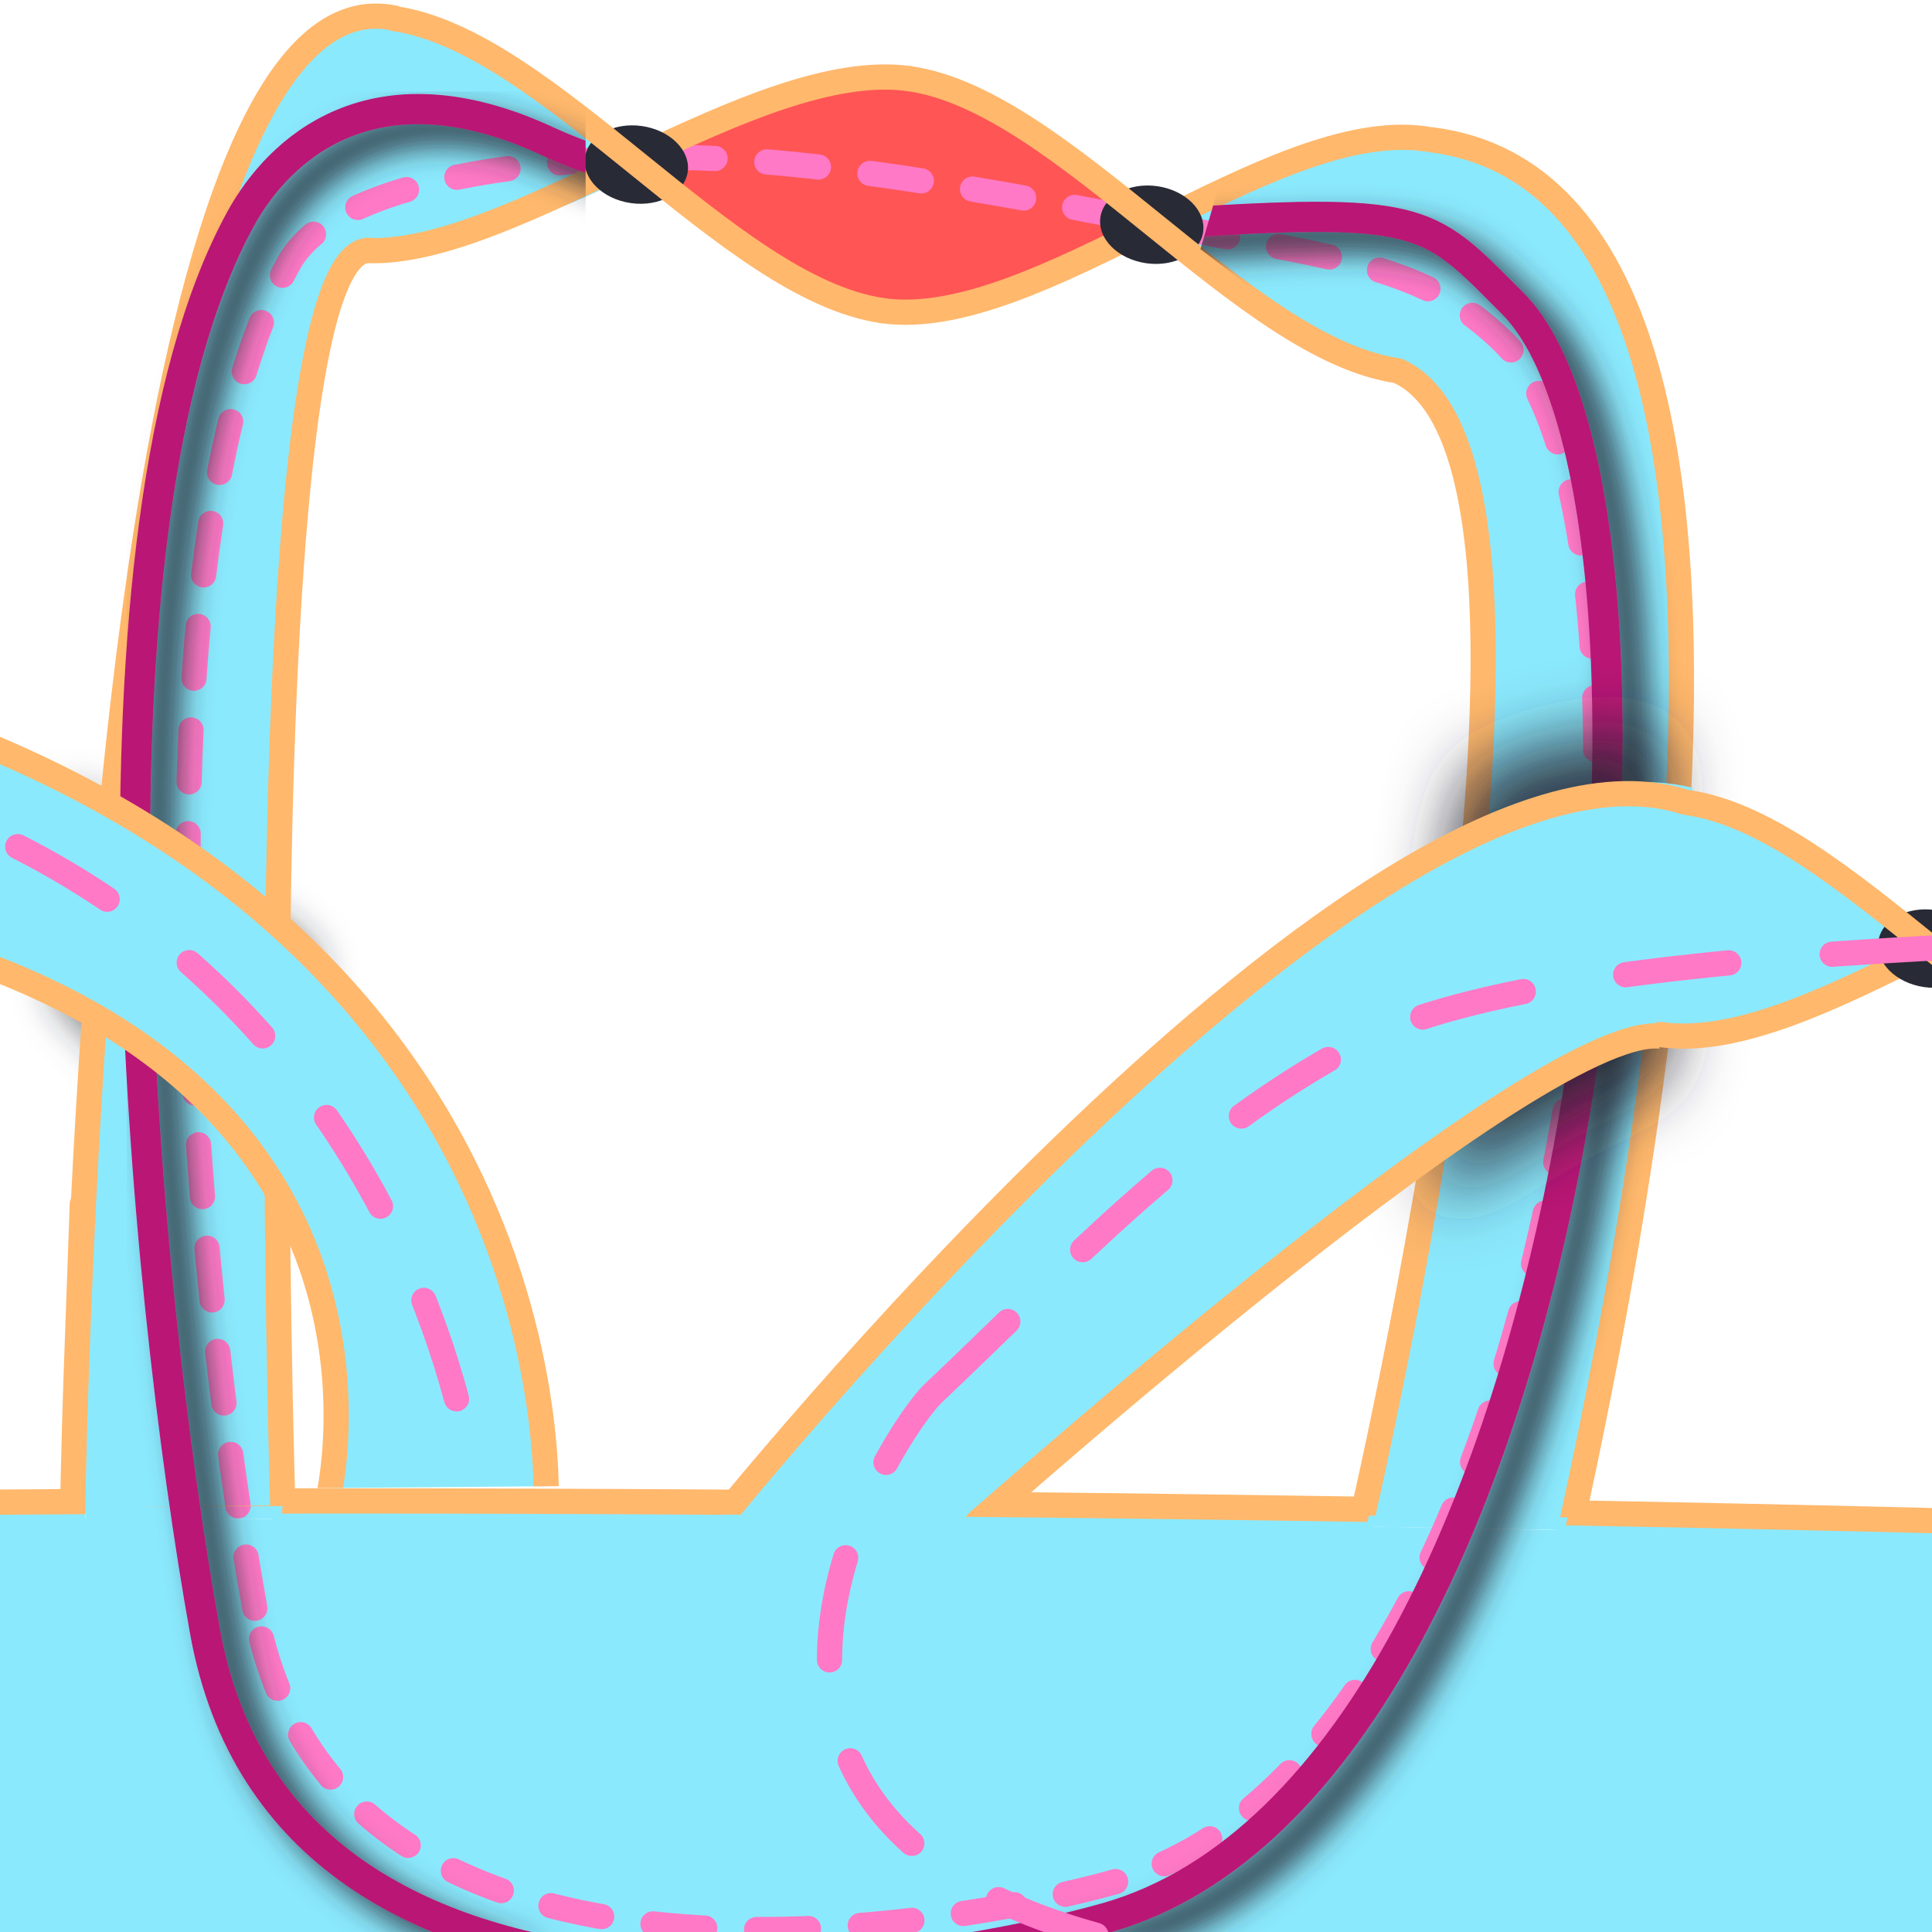
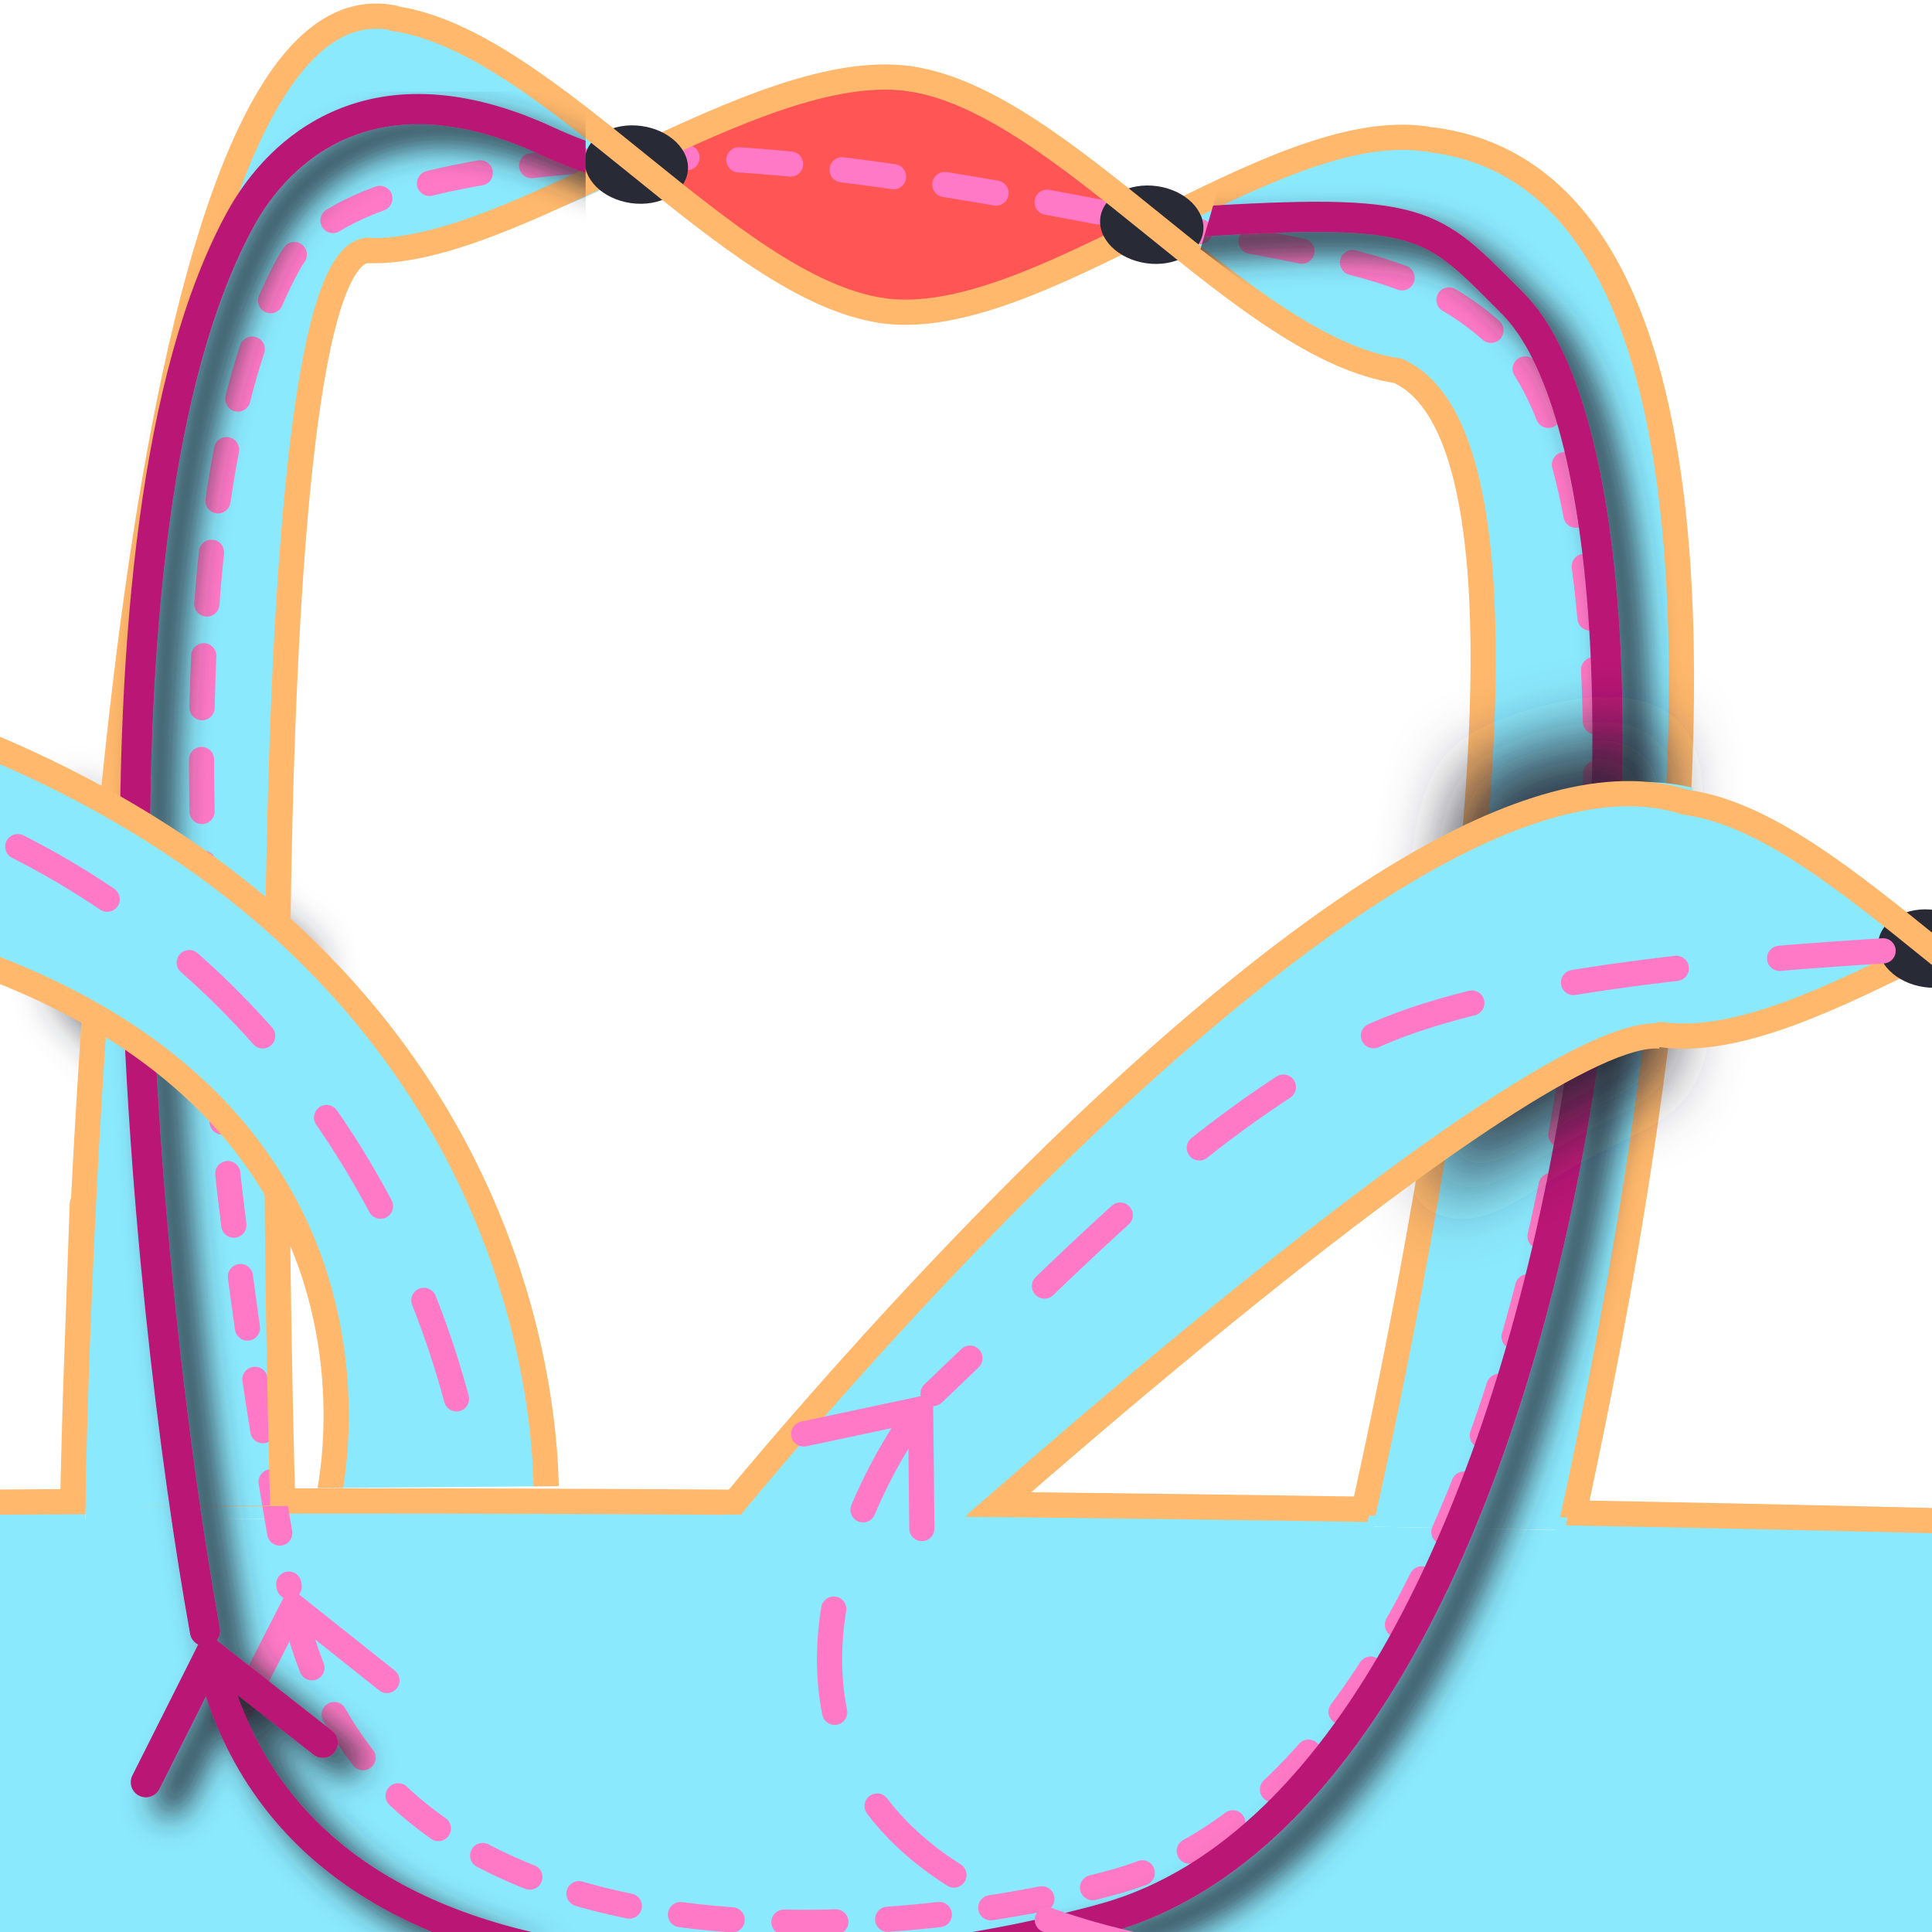
<svg xmlns="http://www.w3.org/2000/svg" xmlns:ns1="http://vectornator.io" height="100%" stroke-miterlimit="10" style="fill-rule:nonzero;clip-rule:evenodd;stroke-linecap:round;stroke-linejoin:round;" version="1.1" viewBox="0 0 565 565" width="100%" xml:space="preserve">
  <defs>
    <filter color-interpolation-filters="sRGB" filterUnits="userSpaceOnUse" height="147.784" id="Filter" width="86.01" x="1.283" y="214.854">
      <feDropShadow dx="-9.848" dy="-3.621" flood-color="#282a36" flood-opacity="0.791" in="SourceGraphic" result="Shadow" stdDeviation="6.137" />
    </filter>
    <filter color-interpolation-filters="sRGB" filterUnits="userSpaceOnUse" height="147.784" id="Filter_2" width="86.01" x="20.662" y="226.1">
      <feDropShadow dx="9.531" dy="7.625" flood-color="#282a36" flood-opacity="1" in="SourceGraphic" result="Shadow" stdDeviation="6.137" />
    </filter>
-     <filter color-interpolation-filters="sRGB" filterUnits="userSpaceOnUse" height="575.984" id="Filter_3" width="462.862" x="30.22" y="21.267">
+     <filter color-interpolation-filters="sRGB" filterUnits="userSpaceOnUse" height="575.984" id="Filter_3" width="468.695" x="24.387" y="21.267">
      <feDropShadow dx="6.857" dy="5.485" flood-color="#282a36" flood-opacity="1" in="SourceGraphic" result="Shadow" stdDeviation="4.682" />
    </filter>
    <filter color-interpolation-filters="sRGB" filterUnits="userSpaceOnUse" height="157.784" id="Filter_4" width="310.469" x="390.793" y="189.982">
      <feDropShadow dx="-2.05" dy="-16.839" flood-color="#282a36" flood-opacity="0.9" in="SourceGraphic" result="Shadow" stdDeviation="10.092" />
    </filter>
    <filter color-interpolation-filters="sRGB" filterUnits="userSpaceOnUse" height="157.784" id="Filter_5" width="310.469" x="394.653" y="219.897">
      <feDropShadow dx="-4.441" dy="16.371" flood-color="#282a36" flood-opacity="0.9" in="SourceGraphic" result="Shadow" stdDeviation="10.092" />
    </filter>
    <filter color-interpolation-filters="sRGB" filterUnits="userSpaceOnUse" height="146.329" id="Filter_6" width="177.721" x="-376.655" y="176.795">
      <feDropShadow dx="-16.87" dy="-1.776" flood-color="#282a36" flood-opacity="0.791" in="SourceGraphic" result="Shadow" stdDeviation="9.443" />
    </filter>
    <filter color-interpolation-filters="sRGB" filterUnits="userSpaceOnUse" height="145.68" id="Filter_7" width="177.071" x="-352.452" y="187.691">
      <feDropShadow dx="7.009" dy="8.795" flood-color="#282a36" flood-opacity="0.791" in="SourceGraphic" result="Shadow" stdDeviation="9.313" />
    </filter>
  </defs>
  <clipPath id="ArtboardFrame">
    <rect height="565" width="565" x="0" y="0" />
  </clipPath>
  <g clip-path="url(#ArtboardFrame)" id="Layer-2" ns1:layerName="Layer 2">
    <clipPath id="ClipPath">
      <path d="M-533.325 634.598C-547.703 545.18-467.839 466.153-467.839 466.153L-455.266 490.235L-398.173 465.57L-406.253 444.182L-344.447 430.247L-341.345 454.606L-264.689 449.202L-268.697 416.886C-268.697 416.886-234.322 414.388-222.488 413.89C-220.079 413.789-213.869 447.021-213.869 447.021L-145.539 445.327C-145.539 445.327-151.275 411.071-147.648 410.947C-125.499 410.189-75.332 404.202-75.332 404.202L-75.688 446.178L-14.831 445.345L-12.44 402.841C-12.44 402.841 11.227 401.502 20.883 401.391C25.94 401.333 24.99 444.087 24.99 444.087L79.3 444.23C79.3 444.23 77.331 388.076 83.322 387.996C120.759 387.495 271.834 374.176 271.834 374.176L212.834 442.176L280.956 444.083L346.223 389.947C346.223 389.947 378.276 390.438 407.655 393.257C413.097 393.779 401.675 446.461 401.675 446.461L454.91 447.472L470.871 392.355L813.036 418.103L803.37 458.239L857.677 462.42C857.677 462.42 871.83 421.443 872.533 421.676C1020.83 470.851 1004.15 551.979 1004.15 634.598C1004.15 717.571 1030.54 774.653 881.15 823.826C834.225 839.271-293.631 861.745-410.327 823.826C-561.623 774.663-518.947 724.016-533.325 634.598Z" />
    </clipPath>
    <g clip-path="url(#ClipPath)">
      <path d="M-520.782 646.468C-520.782 566.349-537.297 506.508-390.453 459.19C-276.163 422.363 825.451 444.126 871.583 459.19C1016.5 506.513 991.777 561.784 991.777 641.292C991.777 721.141 1017.57 776.073 871.583 823.394C825.728 838.257-276.418 859.886-390.453 823.394C-538.3 776.083-520.782 726.904-520.782 646.468Z" fill="#8be9fd" fill-rule="nonzero" opacity="1" stroke="#ffb86c" stroke-linecap="round" stroke-linejoin="round" stroke-width="7.376" />
    </g>
  </g>
  <g clip-path="url(#ArtboardFrame)" id="Layer-7" ns1:layerName="Layer 7">
    <g opacity="1">
      <path d="M30.886 233.818L26.474 295.253L81.799 350.917L81.459 271.493L30.886 233.818Z" fill="#8be9fd" fill-rule="nonzero" filter="url(#Filter)" stroke="none" ns1:shadowAngle="3.49395" ns1:shadowColor="#282a36" ns1:shadowOffset="10.4932" ns1:shadowOpacity="0.79054" ns1:shadowRadius="12.274" />
      <path d="M30.886 233.818L26.474 295.253L81.799 350.917L81.459 271.493L30.886 233.818Z" fill="#8be9fd" fill-rule="nonzero" filter="url(#Filter_2)" stroke="none" ns1:shadowAngle="0.674729" ns1:shadowColor="#282a36" ns1:shadowOffset="12.2055" ns1:shadowOpacity="1" ns1:shadowRadius="12.274" />
      <path d="M408.845 108.43C363.77 102.043 311.098 29.414 266.023 23.027L266.024 23.014C220.949 16.627 183.247 69.165 107.386 73.728C73.537 75.764 81.028 366.971 83.001 428.79C83.235 436.134 82.279 444.198 82.279 444.198L25.037 444.48C25.037 444.48 23.922-24.91 114.973 5.44C169.616 23.654 115.294 5.44 115.294 5.44C152.632 10.73 195.183 61.475 234.311 82.369C242.419 86.699 250.379 89.746 258.116 90.843L258.114 90.856C303.19 97.243 356.646 33.106 417.347 40.694C545.339 56.693 469.004 394.362 457.623 447.475L399.601 446.448C399.601 446.448 470.362 139.209 409.661 108.858" fill="#8be9fd" fill-rule="nonzero" opacity="1" stroke="none" />
      <clipPath id="ClipPath_2">
        <path d="M192.524 61.021C192.524 20.45 224.377-12.44 263.67-12.44C302.963-12.44 334.817 20.45 334.817 61.021C334.817 101.593 302.963 134.483 263.67 134.483C224.377 134.483 192.524 101.593 192.524 61.021Z" />
      </clipPath>
      <g clip-path="url(#ClipPath_2)">
        <path d="M408.845 108.43C363.77 102.043 311.098 29.414 266.023 23.027L266.024 23.014C202.285 17.432 179.936 72.89 107.386 73.728C69.45 74.166 107.386 225.479 107.386 225.479L46.685 225.479C46.685 225.479 23.922-24.91 114.973 5.44C169.616 23.654 115.294 5.44 115.294 5.44C152.632 10.73 195.183 61.475 234.311 82.369C242.419 86.699 250.379 89.746 258.116 90.843L258.114 90.856C303.19 97.243 356.646 33.106 417.347 40.694C545.339 56.693 495.359 178.068 483.977 231.181L422.407 229.129C422.407 229.129 470.362 139.209 409.661 108.858" fill="#ff5555" fill-rule="nonzero" opacity="1" stroke="none" />
      </g>
    </g>
-     <path d="M74.521 470.31C57.11 373.719 36.884 163.634 84.477 76.961C95.037 57.73 135.12 48.209 185.014 46.191C231.44 44.314 295.604 56.902 343.136 66.238C392.278 75.89 417.178 77.637 440.076 100.388C496.276 156.227 465.627 510.78 326.62 550.162C276.132 564.466 97.086 595.491 74.521 470.31Z" fill="none" opacity="1" stroke="#ff79c6" stroke-dasharray="15.175" stroke-linecap="round" stroke-linejoin="round" stroke-width="7.376" />
+     <g opacity="1">
+       <path d="M86.585 473.286C115.692 587.891 277.422 564.1 326.62 550.162C465.627 510.78 496.276 156.227 440.076 100.388C417.178 77.637 392.278 75.89 343.136 66.238C295.604 56.902 231.44 44.314 185.014 46.191C135.12 48.209 95.037 57.73 84.477 76.961C36.884 163.634 67.157 367.373 84.569 463.964" fill="none" stroke="#ff79c6" stroke-dasharray="15.175" stroke-linecap="round" stroke-linejoin="round" stroke-width="7.376" />
+       <g fill="#ff79c6" stroke="none">
+         <path d="M115.448 488.551L88.101 466.795L84.574 463.989L82.522 468.002L66.611 499.115C65.684 500.929 66.402 503.151 68.216 504.078C70.029 505.006 72.251 504.287 73.178 502.474L89.089 471.36L83.509 472.567L110.856 494.324C112.449 495.592 114.77 495.328 116.038 493.734C117.306 492.14 117.042 489.82 115.448 488.551Z" fill="#ff79c6" />
+       </g>
+     </g>
    <g opacity="1">
      <path d="M107.386 73.269C150.001 74.984 220.949 16.627 266.024 23.014" fill="none" opacity="1" stroke="#ffb86c" stroke-linecap="round" stroke-linejoin="round" stroke-width="7.376" />
      <path d="M171.069 45.998C171.951 39.775 179.393 35.683 187.691 36.858C195.989 38.034 202.001 44.033 201.12 50.256C200.238 56.48 192.796 60.572 184.498 59.396C176.2 58.22 170.188 52.222 171.069 45.998Z" fill="#282a36" fill-rule="nonzero" opacity="1" stroke="none" />
      <path d="M258.116 90.843C213.041 84.456 160.369 11.827 115.294 5.44" fill="none" opacity="1" stroke="#ffb86c" stroke-linecap="round" stroke-linejoin="round" stroke-width="7.376" />
      <path d="M258.114 90.856C303.19 97.243 371.678 34.215 416.753 40.602" fill="none" opacity="1" stroke="#ffb86c" stroke-linecap="round" stroke-linejoin="round" stroke-width="7.376" />
      <path d="M321.798 63.586C322.68 57.362 330.122 53.27 338.42 54.446C346.718 55.622 352.73 61.62 351.848 67.844C350.967 74.067 343.525 78.159 335.227 76.984C326.929 75.808 320.916 69.809 321.798 63.586Z" fill="#282a36" fill-rule="nonzero" opacity="1" stroke="none" />
      <path d="M408.845 108.43C363.77 102.043 311.098 29.414 266.023 23.027" fill="none" opacity="1" stroke="#ffb86c" stroke-linecap="round" stroke-linejoin="round" stroke-width="7.376" />
      <clipPath id="ClipPath_3">
        <path d="M-499.126-48.333L-135.371-29.987L977.889 26.159L951.93 465.447L615.447 447.698C615.447 447.698 543.076 443.213 334.682 443.015C266.558 442.95 185.772 441.235 105.693 440.501C79.019 440.257 53.177 440.773 27.564 440.555C-105.153 439.423-215.816 437.924-215.816 437.924L-370.005 445.89L-494.783 495.332L-499.126-48.333Z" />
      </clipPath>
      <g clip-path="url(#ClipPath_3)">
        <path d="M108.456 73.223C70.706 69.448 82.803 443.922 82.803 443.922L21.211 444.457C21.211 444.457 21.416 426.464 22.444 397.758C26.598 281.662 21.416 426.464 22.444 397.758C26.086 295.977 41.281-11.896 115.923 5.407" fill="none" opacity="1" stroke="#ffb86c" stroke-linecap="butt" stroke-linejoin="round" stroke-width="7.376" />
        <path d="M409.717 108.886C470.417 139.236 396.987 449.68 396.987 449.68L458.722 449.767C470.104 396.654 546.548 56.868 418.555 40.869" fill="none" opacity="1" stroke="#ffb86c" stroke-linecap="round" stroke-linejoin="round" stroke-width="7.376" />
      </g>
    </g>
  </g>
  <g id="Layer-10" ns1:layerName="Layer 10" />
  <g clip-path="url(#ArtboardFrame)" id="Layer-5" ns1:layerName="Layer 5">
    <clipPath id="ClipPath_4">
-       <path d="M356.417 54.47L351.065 72.872L368.752 86.345L358.024 424.005L171.373 417.827L171.249 4.699L9.432-7.543C9.432-7.543 5.902 473.425 7.667 485.78C9.432 498.135 267.837 720.245 267.837 720.245L683.519 193.039L608.65-67.445L377.022-65.105L356.417 54.47Z" />
+       <path d="M356.417 54.47L351.065 72.872L368.752 86.345L358.024 424.005L171.373 417.827L171.249 4.699L9.432-7.543C9.432-7.543-9.433 493.52-7.668 505.875C-5.903 518.231 267.837 720.245 267.837 720.245L683.519 193.039L608.65-67.445L377.022-65.105L356.417 54.47Z" />
    </clipPath>
    <g clip-path="url(#ClipPath_4)">
-       <path d="M59.928 476.989C41.716 375.586 20.56 155.035 70.342 64.045C81.387 43.855 108.926 17.527 160.227 41.36C204.303 61.836 296.716 68.211 347.287 64.987C417.406 60.516 418.345 64.754 442.296 88.638C501.081 147.259 469.022 519.475 323.622 560.819C270.812 575.835 83.531 608.407 59.928 476.989Z" fill="none" filter="url(#Filter_3)" stroke="#ba1775" stroke-linecap="round" stroke-linejoin="round" stroke-width="8.831" ns1:shadowAngle="0.674729" ns1:shadowColor="#282a36" ns1:shadowOffset="8.78082" ns1:shadowOpacity="1" ns1:shadowRadius="9.36301" />
+       <g filter="url(#Filter_3)" ns1:shadowAngle="0.674729" ns1:shadowColor="#282a36" ns1:shadowOffset="8.78082" ns1:shadowOpacity="1" ns1:shadowRadius="9.36301">
+         <path d="M62.417 488.123C94.371 606.516 272.356 575.396 323.622 560.819C469.022 519.475 501.081 147.259 442.296 88.638C418.345 64.754 417.406 60.516 347.287 64.987C296.716 68.211 204.303 61.836 160.227 41.36C108.926 17.527 81.387 43.855 70.342 64.045C20.56 155.035 41.716 375.586 59.928 476.989" fill="none" stroke="#ba1775" stroke-linecap="round" stroke-linejoin="round" stroke-width="8.831" />
+         <g fill="#ba1775" stroke="none">
+           <path d="M97.099 506.161L64.179 480.339L59.932 477.008L57.508 481.83L38.716 519.212C37.621 521.391 38.499 524.045 40.678 525.14C42.857 526.236 45.511 525.357 46.606 523.178L65.399 485.797L58.728 487.288L91.648 513.11C93.567 514.615 96.343 514.28 97.848 512.361C99.353 510.442 99.018 507.667 97.099 506.161Z" fill="#ba1775" />
+         </g>
+       </g>
    </g>
  </g>
  <g clip-path="url(#ArtboardFrame)" id="Layer-6" ns1:layerName="Layer 6">
    <g opacity="1">
      <path d="M475.028 232.057C461.542 232.248 446.563 236.917 430.878 244.197C427.601 263.594 424.992 282.501 420.825 318.413C419.962 325.846 419.618 328.552 419.165 332.402C418.939 334.324 418.431 336.99 418.074 339.373C446.399 319.994 471.799 304.766 484.371 303.285C484.449 301.863 484.56 300.438 484.892 298.685C485.031 297.951 485.194 297.187 485.366 296.409C485.542 295.618 485.939 293.985 486.125 293.232C486.312 291.513 486.372 289.925 486.362 286.213C486.357 284.31 486.342 283.435 486.362 282.324C486.403 280.144 486.522 278.267 486.742 276.397C486.828 275.665 486.952 273.901 487.074 271.275C487.17 269.187 487.656 255.335 487.738 253.16C488.016 245.695 488.279 240.473 488.544 236.325C488.614 235.218 488.708 234.581 488.781 233.669C484.375 232.634 479.836 231.988 475.028 232.057ZM676.336 266.722C676.336 266.803 676.336 266.781 676.336 266.912C676.336 267.309 676.335 270.124 676.336 271.465C676.789 271.461 677.258 271.452 677.664 271.465C678.58 269.453 677.918 268.083 676.336 266.722Z" fill="#8be9fd" fill-rule="nonzero" filter="url(#Filter_4)" stroke="none" ns1:shadowAngle="4.59123" ns1:shadowColor="#282a36" ns1:shadowOffset="16.9629" ns1:shadowOpacity="0.9" ns1:shadowRadius="20.185" />
      <path d="M481.279 228.762C467.793 228.953 452.813 233.622 437.129 240.902C433.851 260.3 431.243 279.207 427.075 315.118C426.213 322.551 425.869 325.258 425.416 329.108C425.189 331.03 424.681 333.696 424.325 336.079C452.65 316.7 478.049 301.472 490.621 299.991C490.7 298.568 490.811 297.144 491.143 295.391C491.282 294.657 491.444 293.893 491.617 293.114C491.792 292.324 492.19 290.69 492.376 289.937C492.563 288.219 492.623 286.631 492.613 282.918C492.608 281.016 492.592 280.141 492.613 279.03C492.654 276.849 492.772 274.973 492.992 273.102C493.078 272.37 493.203 270.607 493.324 267.98C493.421 265.893 493.907 252.04 493.988 249.865C494.266 242.4 494.529 237.179 494.794 233.03C494.865 231.923 494.958 231.286 495.032 230.375C490.625 229.34 486.086 228.694 481.279 228.762ZM682.587 263.428C682.587 263.509 682.587 263.487 682.587 263.618C682.587 264.014 682.586 266.829 682.587 268.17C683.04 268.166 683.508 268.157 683.915 268.17C684.83 266.158 684.168 264.789 682.587 263.428Z" fill="#8be9fd" fill-rule="nonzero" filter="url(#Filter_5)" stroke="none" ns1:shadowAngle="1.83566" ns1:shadowColor="#282a36" ns1:shadowOffset="16.9629" ns1:shadowOpacity="0.9" ns1:shadowRadius="20.185" />
      <path d="M787.075 337.706C742 331.319 689.328 258.69 644.253 252.303L644.255 252.289C599.18 245.903 561.478 298.441 485.616 303.003C451.652 305.046 313.295 417.735 285.12 440.956C281.88 443.626 281.82 444.769 281.82 444.769L210.208 444.348C210.208 444.348 402.153 204.365 493.204 234.715C547.846 252.929 493.524 234.715 493.524 234.715C530.863 240.006 573.414 290.751 612.542 311.645C620.649 315.974 628.61 319.022 636.346 320.118L636.345 320.131C681.42 326.518 734.876 262.382 795.577 269.969C923.57 285.968 870.819 409.409 859.437 462.522L800.39 458.07C800.39 458.07 848.592 368.484 787.892 338.134" fill="#8be9fd" fill-rule="nonzero" opacity="1" stroke="none" />
      <clipPath id="ClipPath_5">
        <path d="M570.754 290.297C570.754 249.725 602.607 216.835 641.901 216.835C681.194 216.835 713.047 249.725 713.047 290.297C713.047 330.869 681.194 363.758 641.901 363.758C602.607 363.758 570.754 330.869 570.754 290.297Z" />
      </clipPath>
      <g clip-path="url(#ClipPath_5)">
        <path d="M787.075 337.706C742 331.319 689.328 258.69 644.253 252.303L644.255 252.289C580.516 246.707 558.167 302.165 485.616 303.003C447.681 303.442 485.616 454.755 485.616 454.755L424.915 454.755C424.915 454.755 402.153 204.365 493.204 234.715C547.846 252.929 493.524 234.715 493.524 234.715C530.863 240.006 573.414 290.751 612.542 311.645C620.649 315.974 628.61 319.022 636.346 320.118L636.345 320.131C681.42 326.518 734.876 262.382 795.577 269.969C923.57 285.968 873.589 407.343 862.208 460.456L800.637 458.405C800.637 458.405 848.592 368.484 787.892 338.134" fill="#ff5555" fill-rule="nonzero" opacity="1" stroke="none" />
      </g>
    </g>
    <g opacity="1">
      <path d="M485.616 302.544C530.691 308.931 599.18 245.903 644.255 252.289" fill="none" opacity="1" stroke="#ffb86c" stroke-linecap="round" stroke-linejoin="round" stroke-width="7.376" />
      <path d="M549.3 275.274C550.182 269.05 557.623 264.958 565.922 266.134C574.22 267.31 580.232 273.308 579.35 279.532C578.468 285.755 571.026 289.847 562.728 288.672C554.43 287.496 548.418 281.497 549.3 275.274Z" fill="#282a36" fill-rule="nonzero" opacity="1" stroke="none" />
      <path d="M636.346 320.118C591.271 313.731 538.6 241.102 493.524 234.715" fill="none" opacity="1" stroke="#ffb86c" stroke-linecap="round" stroke-linejoin="round" stroke-width="7.376" />
      <path d="M636.345 320.131C681.42 326.518 749.908 263.49 794.984 269.877" fill="none" opacity="1" stroke="#ffb86c" stroke-linecap="round" stroke-linejoin="round" stroke-width="7.376" />
      <path d="M700.029 292.861C700.911 286.638 708.352 282.546 716.65 283.721C724.949 284.897 730.961 290.896 730.079 297.119C729.197 303.343 721.755 307.435 713.457 306.259C705.159 305.083 699.147 299.085 700.029 292.861Z" fill="#282a36" fill-rule="nonzero" opacity="1" stroke="none" />
      <path d="M787.075 337.706C742 331.319 689.328 258.69 644.253 252.303" fill="none" opacity="1" stroke="#ffb86c" stroke-linecap="round" stroke-linejoin="round" stroke-width="7.376" />
      <clipPath id="ClipPath_6">
        <path d="M-430.993 27.299L940.532 27.299L914.573 466.587L580.401 439.856C580.401 439.856 491.007 443.317 282.613 443.119C74.22 442.921-253.173 439.064-253.173 439.064L-407.362 447.031L-532.14 496.472L-538.12 27.299L-430.993 27.299" />
      </clipPath>
      <g clip-path="url(#ClipPath_6)">
        <path d="M493.204 234.715C402.153 204.365 207.463 448.366 207.463 448.366L276.437 453.64C276.437 453.64 447.866 299.228 485.616 303.003" fill="none" opacity="1" stroke="#ffb86c" stroke-linecap="butt" stroke-linejoin="round" stroke-width="7.376" />
        <path d="M787.892 338.134C848.592 368.484 792.967 467.665 792.967 467.665L860.399 468.704C871.781 415.591 923.57 285.968 795.577 269.969" fill="none" opacity="1" stroke="#ffb86c" stroke-linecap="round" stroke-linejoin="round" stroke-width="7.376" />
      </g>
    </g>
    <g opacity="1">
      <clipPath id="ClipPath_7">
        <path d="M-509.13 17.6L-503.154 486.749L-335.659 446.345L-329.067 446.44L-255.894 441.176L-248.639 441.366L-69.667 436.055L-65.873 435.533L-65.731 438.094L-4.461 437.383L-4.651 436.007C64.67 435.455 139.668 434.771 211.073 434.253C211.035 430.017 210.89 426.301 211.073 420.643C211.195 416.911 211.427 414.028 211.974 407.554C211.99 407.371 212.253 403.766 212.354 402.432C212.488 400.664 213.025 397.338 213.634 394.845C214.197 392.541 214.802 390.717 215.911 389.012C219.435 383.589 227.166 381.98 232.176 387.826C232.527 388.235 232.802 388.722 233.125 389.154C233.178 388.701 233.162 388.649 233.22 388.158C233.31 387.395 233.425 386.393 233.457 386.119C233.617 384.751 234.119 381.385 234.121 381.377C234.431 379.307 234.52 378.359 234.642 377.299C234.643 376.766 234.641 375.464 234.642 375.402C234.618 375.266 234.641 375.236 234.927 373.362C235.091 372.664 235.1 372.679 236.018 370.754L236.444 370.138L237.44 368.905L240.143 367.103L244.506 366.297L248.49 367.482L249.912 368.478L264.186 368.478C264.23 366.198 264.274 363.561 264.281 362.882C264.307 360.553 264.355 358.693 264.518 354.631C264.551 353.81 264.865 346.61 264.898 346C264.91 345.786 264.92 345.257 264.945 345.004C264.953 344.732 264.954 344.762 265.372 343.06C265.629 342.082 265.654 342.048 268.123 338.934L268.739 338.46L269.498 337.938L270.399 337.464L271.489 337.084L272.722 336.8L274.098 336.658L275.426 336.752L276.706 337.037L277.892 337.416L278.887 337.938L279.694 338.46L280.073 338.744C280.845 339.458 280.984 339.687 281.259 340.025C281.395 339.01 281.446 337.812 281.59 336.8C281.676 336.197 282.394 330.485 282.444 330.113C282.562 329.234 282.584 329.136 282.681 328.691C282.695 328.4 282.729 328.376 283.724 326.035C284.12 325.364 284.076 325.352 285.242 323.996L286.048 323.332L287.139 322.573L288.656 321.909L290.601 321.435L292.877 321.435L295.058 321.957L296.86 322.858L298.188 323.901L299.042 324.897L299.658 325.703L299.801 325.94C300.106 324.665 300.127 324.296 300.512 322.715C300.63 322.231 300.78 321.698 300.844 321.435C300.86 321.276 300.888 320.502 300.891 320.439C301.009 318.466 301.149 317.425 301.603 315.887C302.519 312.776 304.472 310.089 307.673 308.489C309.004 307.823 310.411 307.354 312.178 307.351C314.311 307.347 316.226 308.306 317.916 309.627C318.711 306.904 319.294 304.207 320.192 301.47C320.24 301.324 320.472 300.077 320.477 300.048C320.764 298.422 320.937 297.628 321.283 296.491C321.867 294.573 322.699 292.835 323.986 291.227C325.803 288.956 328.188 287.33 332.095 287.575C334.525 287.728 336.275 288.593 337.644 289.804C338.924 289.097 340.346 288.593 342.149 288.619C343.058 288.632 343.801 288.989 344.615 289.235C344.957 288.136 344.918 287.807 345.326 286.532C345.552 285.824 347.888 279.297 348.171 278.518C348.311 278.133 348.743 276.98 348.835 276.763C348.907 276.597 348.902 276.585 349.12 276.147C349.295 275.805 349.322 275.793 350.211 274.534L351.254 273.444L357.656 271.167L360.264 272.543C360.686 271.224 361.018 270.235 361.497 268.749C361.497 268.748 361.496 268.666 361.497 268.654C361.517 268.482 361.637 267.351 361.639 267.326C361.881 264.817 362.009 263.833 362.54 262.252C364.494 256.441 370.913 252.494 377.573 256.656C378.072 256.968 378.213 257.365 378.617 257.699C378.823 257.238 378.945 256.78 379.328 256.229C380.349 254.724 380.323 254.722 384.26 252.625C387.27 252.06 387.283 252.07 390.425 252.91C390.84 253.136 390.747 253.221 391.041 253.384C392.22 249.116 395.456 245.828 400.336 245.275C400.664 243.846 400.886 242.318 401.237 240.912C401.294 240.685 401.281 240.687 401.379 240.343C401.38 240.032 401.421 240.021 403.134 237.071C404.811 234.715 405.307 234.598 412.761 234.225C414.238 232.108 416.479 230.646 419.02 230.289C420.215 230.121 421.48 230.196 422.719 230.526C422.734 230.53 422.753 230.522 422.767 230.526C423.211 227.866 423.556 225.118 424.047 222.417C424.965 217.369 429.811 214.007 434.859 214.924C439.908 215.842 443.27 220.689 442.352 225.737C438.098 249.134 435.566 268.193 430.686 310.243C429.824 317.676 429.48 320.383 429.027 324.233C428.508 328.639 427.604 334.812 426.513 340.214C425.718 344.153 424.891 347.51 423.952 350.173C423.313 351.988 422.582 353.502 421.723 354.868C420.006 357.6 417.757 359.663 414.136 360.321C411.829 360.741 409.772 360.326 407.924 359.515C407.967 362.313 407.237 365.082 405.221 367.435C402.351 370.783 397.648 371.662 393.697 369.711C392.814 371.55 391.694 373.326 390.045 374.975C387.358 377.662 383.447 378.871 379.47 377.536C378.703 377.278 378.15 376.863 377.526 376.492C377.375 378.79 377.279 381.05 376.72 382.989C375.425 387.478 372.794 391.141 368.516 393.28C367.993 393.541 367.512 393.48 366.998 393.659C365.808 398.506 364.417 402.491 362.066 405.135C358.191 409.495 352.074 409.983 347.602 406.558C347.584 406.544 347.573 406.525 347.555 406.511C347.321 407.369 347.193 408.318 346.938 409.166C346.93 409.214 346.855 409.651 346.844 409.735C346.768 410.295 346.748 410.683 346.654 411.158C346.491 411.98 346.27 412.76 345.943 413.577C344.738 416.583 342.352 419.052 338.782 420.026C338.733 420.04 338.688 420.013 338.64 420.026C338.528 423.511 338.281 426.255 337.501 428.894C336.984 430.644 336.054 432.126 335.13 433.589C535.199 433.65 609.373 430.127 609.374 430.127L943.559 456.873L962.149 142.273L969.546 17.6L-509.13 17.6Z" />
      </clipPath>
      <g clip-path="url(#ClipPath_7)">
        <path d="M-285.01 202.181C-297.459 211.874-308.541 223.539-317.636 237.51C-325.609 249.757-331.545 263.897-336.178 278.815C-330.41 278.712-324.484 278.575-320.671 278.72C-315.273 278.926-311.103 279.44-306.255 280.333C-296.446 282.138-287.12 285.584-276.663 291.382C-275.847 291.834-274.857 292.217-272.537 293.042C-272.26 293.141-272.254 293.177-271.968 293.279C-265.728 295.503-261.944 297.577-258.927 301.293C-257.274 295.324-255.33 289.779-252.905 285.217C-245.557 271.395-226.91 258.627-205.672 250.789C-207.14 247.61-207.568 246.878-209.323 243.059C-209.925 241.75-209.955 241.759-210.556 240.45C-216.255 228.059-220.149 219.882-224.072 211.713C-233.685 209.912-244.637 208.725-256.604 208.156C-261.23 207.936-264.541 207.106-271.447 204.931C-272.295 204.664-272.625 204.544-273.059 204.409C-276.045 203.483-277.93 203.019-279.698 202.75C-280.898 202.567-282.312 202.397-284.962 202.181C-284.972 202.189-284.999 202.173-285.01 202.181Z" fill="#8be9fd" fill-rule="nonzero" filter="url(#Filter_6)" stroke="none" ns1:shadowAngle="3.24648" ns1:shadowColor="#282a36" ns1:shadowOffset="16.9629" ns1:shadowOpacity="0.79054" ns1:shadowRadius="18.8858" />
        <path d="M-285.01 202.181C-297.459 211.874-308.541 223.539-317.636 237.51C-325.609 249.757-331.545 263.897-336.178 278.815C-330.41 278.712-324.484 278.575-320.671 278.72C-315.273 278.926-311.103 279.44-306.255 280.333C-296.446 282.138-287.12 285.584-276.663 291.382C-275.847 291.834-274.857 292.217-272.537 293.042C-272.26 293.141-272.254 293.177-271.968 293.279C-265.728 295.503-261.944 297.577-258.927 301.293C-257.274 295.324-255.33 289.779-252.905 285.217C-245.557 271.395-226.91 258.627-205.672 250.789C-207.14 247.61-207.568 246.878-209.323 243.059C-209.925 241.75-209.955 241.759-210.556 240.45C-216.255 228.059-220.149 219.882-224.072 211.713C-233.685 209.912-244.637 208.725-256.604 208.156C-261.23 207.936-264.541 207.106-271.447 204.931C-272.295 204.664-272.625 204.544-273.059 204.409C-276.045 203.483-277.93 203.019-279.698 202.75C-280.898 202.567-282.312 202.397-284.962 202.181C-284.972 202.189-284.999 202.173-285.01 202.181Z" fill="#8be9fd" fill-rule="nonzero" filter="url(#Filter_7)" stroke="none" ns1:shadowAngle="0.897928" ns1:shadowColor="#282a36" ns1:shadowOffset="11.2462" ns1:shadowOpacity="0.79054" ns1:shadowRadius="18.6259" />
        <path d="M-117.659 167.696C-141.497 161.704-166.867 160.679-192.191 164.516C-241.916 172.05-289.197 193.848-317.629 237.522C-367.249 313.741-344.58 458.88-344.58 458.88L-260.449 453.116C-260.449 453.116-276.746 330.067-252.911 285.229C-242.695 266.011-210.716 248.706-180.159 244.076C-149.411 239.417-127.862 260.055-105.535 261.761C137.463 280.318 95.553 440.403 95.553 440.403L159.628 442.177C159.628 442.177 171.744 263.347-52.596 201.107C-146.587 175.031-93.834 173.685-117.659 167.696Z" fill="#8be9fd" fill-rule="nonzero" opacity="1" stroke="#ffb86c" stroke-linecap="butt" stroke-linejoin="round" stroke-width="7.376" />
        <path d="M-294.406 495.914C-294.406 495.914-309.223 464.42-310.634 446.085C-313.8 404.92-313.847 367.977-303.637 327.135C-297.405 302.21-288.12 269.012-263.961 245.432C-219.623 202.158-159.697 213.922-96.348 219.555C98.43 236.873 153.987 415.1 139.702 493.761C132.203 535.052-57.246 517.113-87.947 536.65C-125.025 560.245-192.473 567.677-237.084 550.947C-263.591 541.007-294.406 495.914-294.406 495.914Z" fill="none" opacity="1" stroke="#ff79c6" stroke-dasharray="30.35" stroke-linecap="round" stroke-linejoin="round" stroke-width="7.375" />
      </g>
    </g>
-     <path d="M272.865 407.517C312.203 370.304 347.348 331.623 395.954 305.672C428.56 288.264 494.545 281.118 563.19 277.34C613.088 274.594 667.804 289.044 713.881 295.944C788.251 307.082 854.083 320.128 848.456 369.958C830.443 529.473 789.064 578.515 697.136 603.561C576.304 636.483 383.658 577.466 352.434 572.68C177.595 545.88 260.892 418.844 272.865 407.517Z" fill="none" opacity="1" stroke="#ff79c6" stroke-dasharray="30.35" stroke-linecap="round" stroke-linejoin="round" stroke-width="7.376" />
+     <g opacity="1">
+       <path d="M266.919 414.943C245.938 445.056 196.434 548.768 352.434 572.68C383.658 577.466 576.304 636.483 697.136 603.561C789.064 578.515 830.443 529.473 848.456 369.958C854.083 320.128 788.251 307.082 713.881 295.944C667.804 289.044 613.088 274.594 563.19 277.34C494.545 281.118 428.56 288.264 395.954 305.672C347.348 331.623 312.203 370.304 272.865 407.517" fill="none" stroke="#ff79c6" stroke-dasharray="30.35" stroke-linecap="round" stroke-linejoin="round" stroke-width="7.376" />
+       <g fill="#ff79c6" stroke="none">
+         <path d="M273.282 446.969L272.912 412.025L272.864 407.518L268.455 408.457L234.277 415.74C232.285 416.164 231.014 418.123 231.439 420.115C231.863 422.108 233.822 423.378 235.815 422.954L269.993 415.672L265.536 412.103L265.906 447.047C265.928 449.084 267.597 450.717 269.633 450.696C271.67 450.674 273.304 449.005 273.282 446.969Z" fill="#ff79c6" />
+       </g>
+     </g>
  </g>
</svg>
